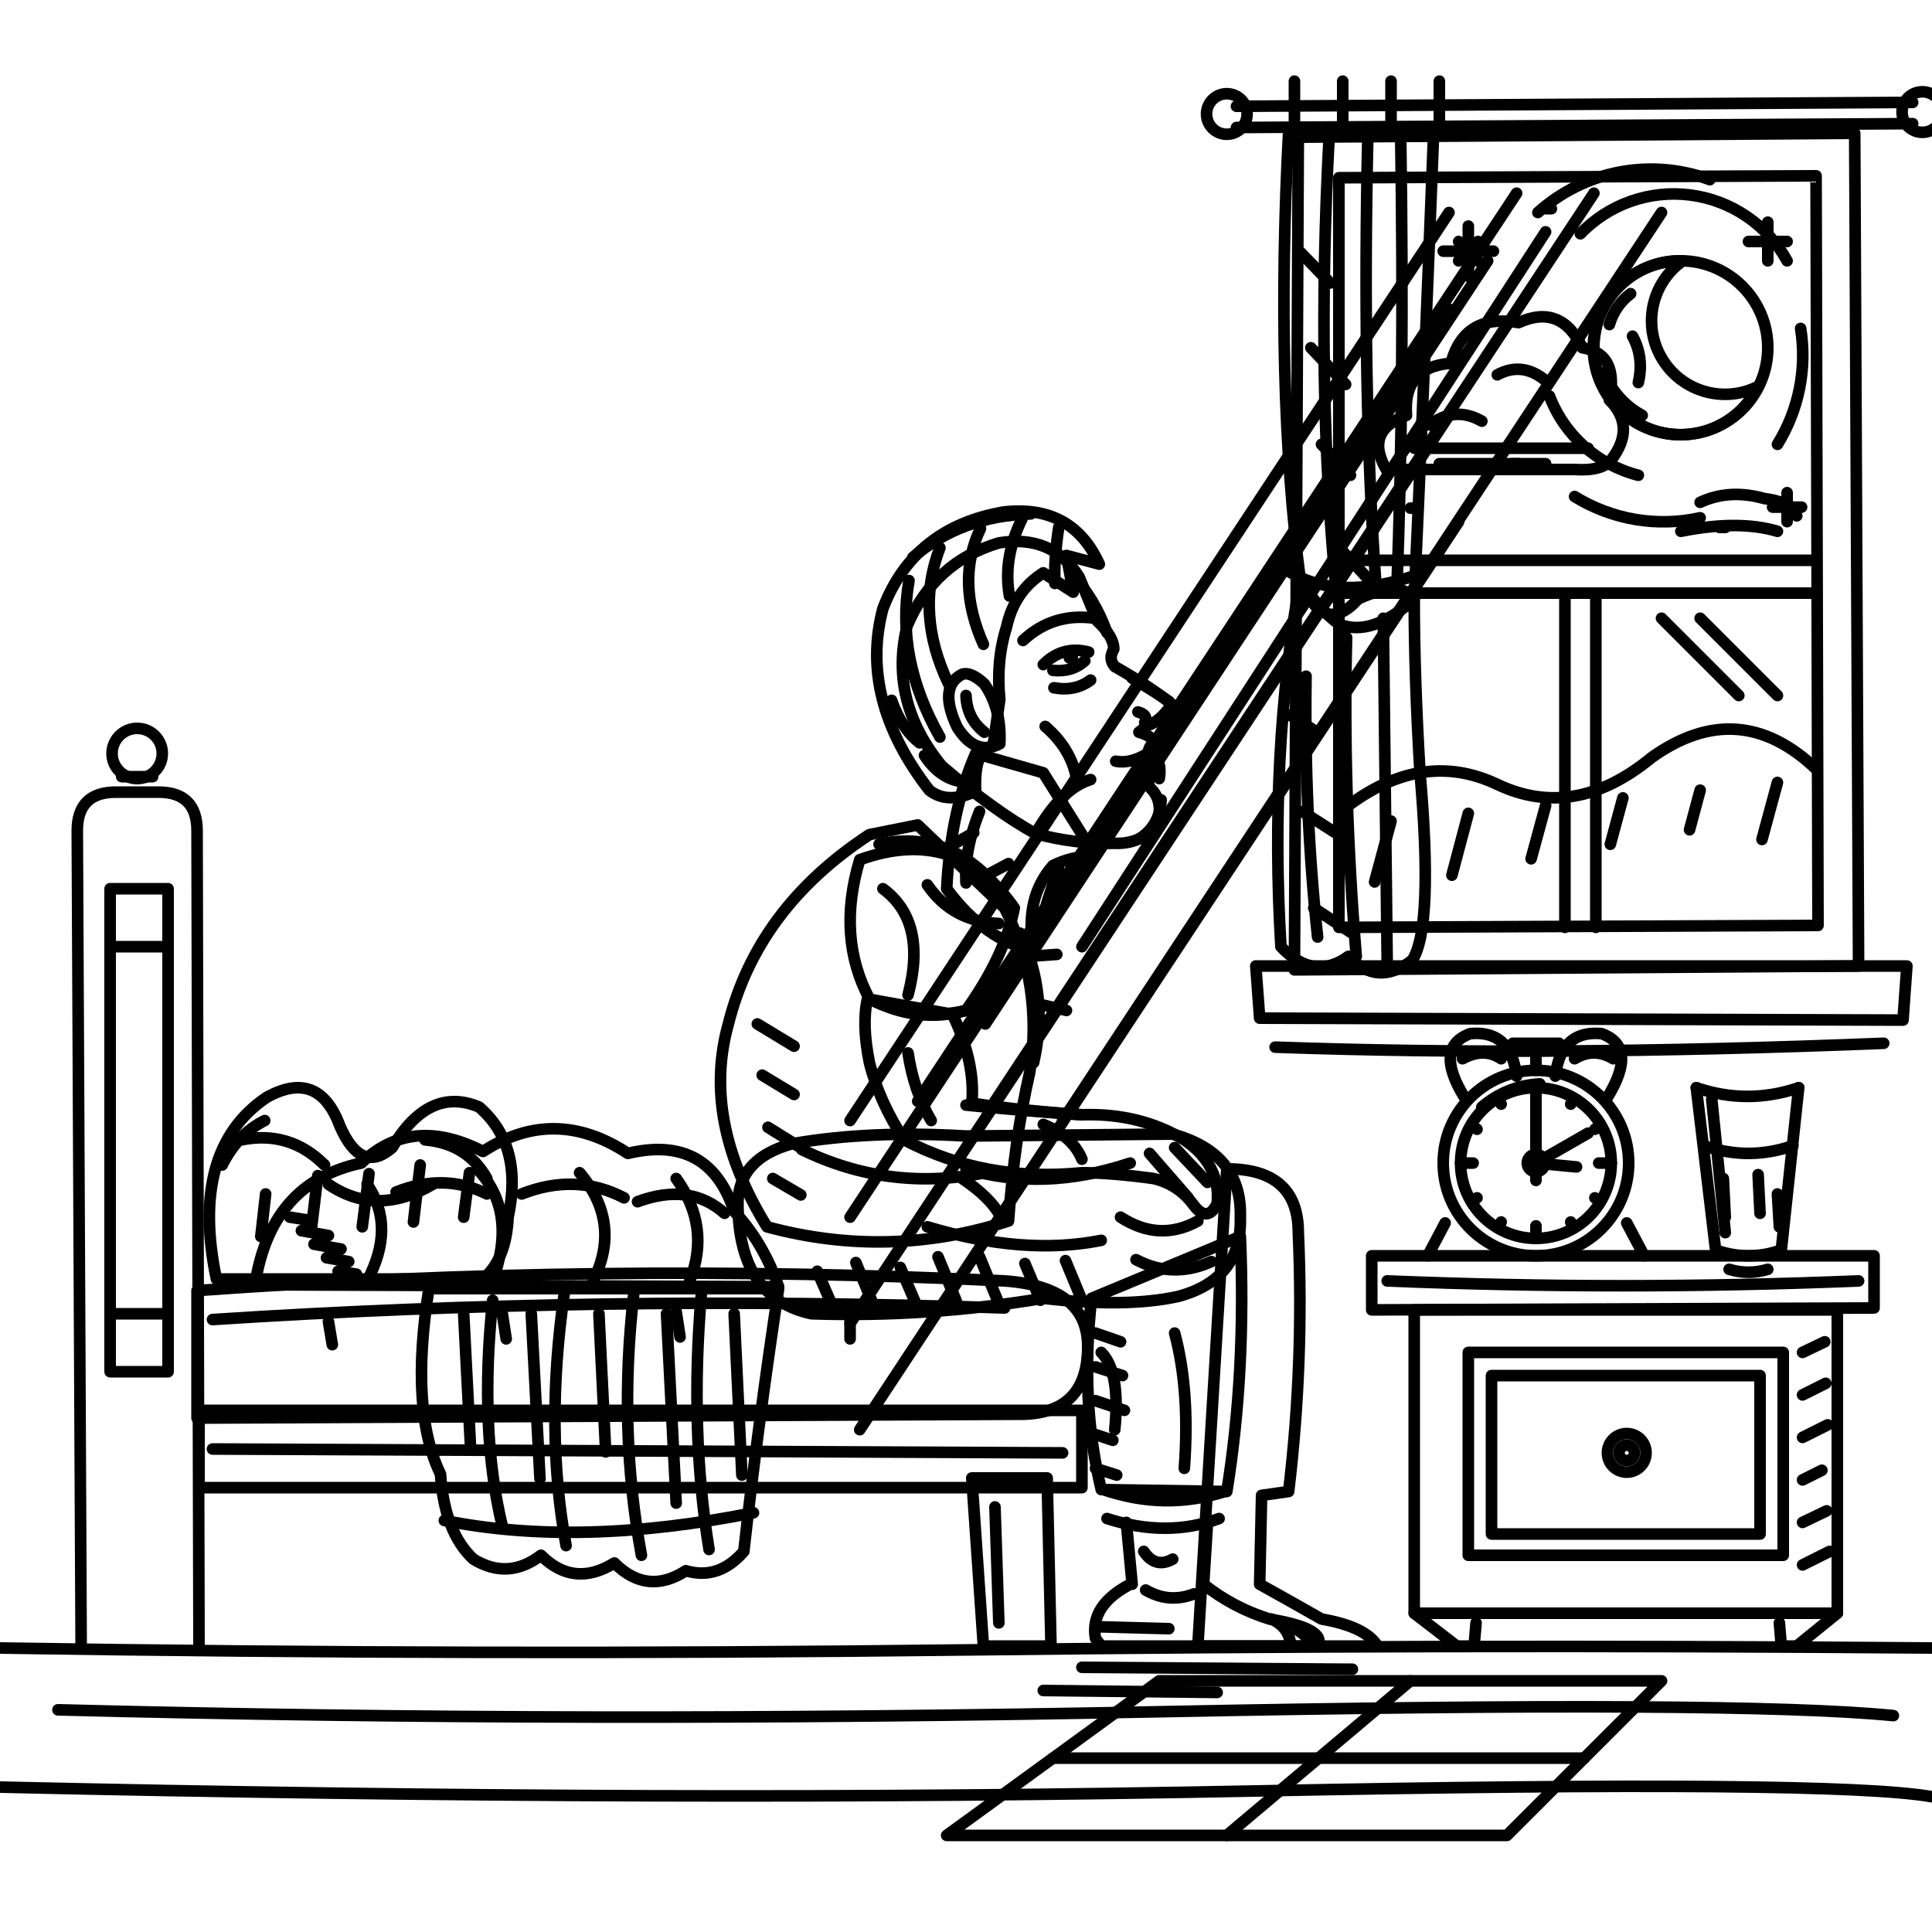
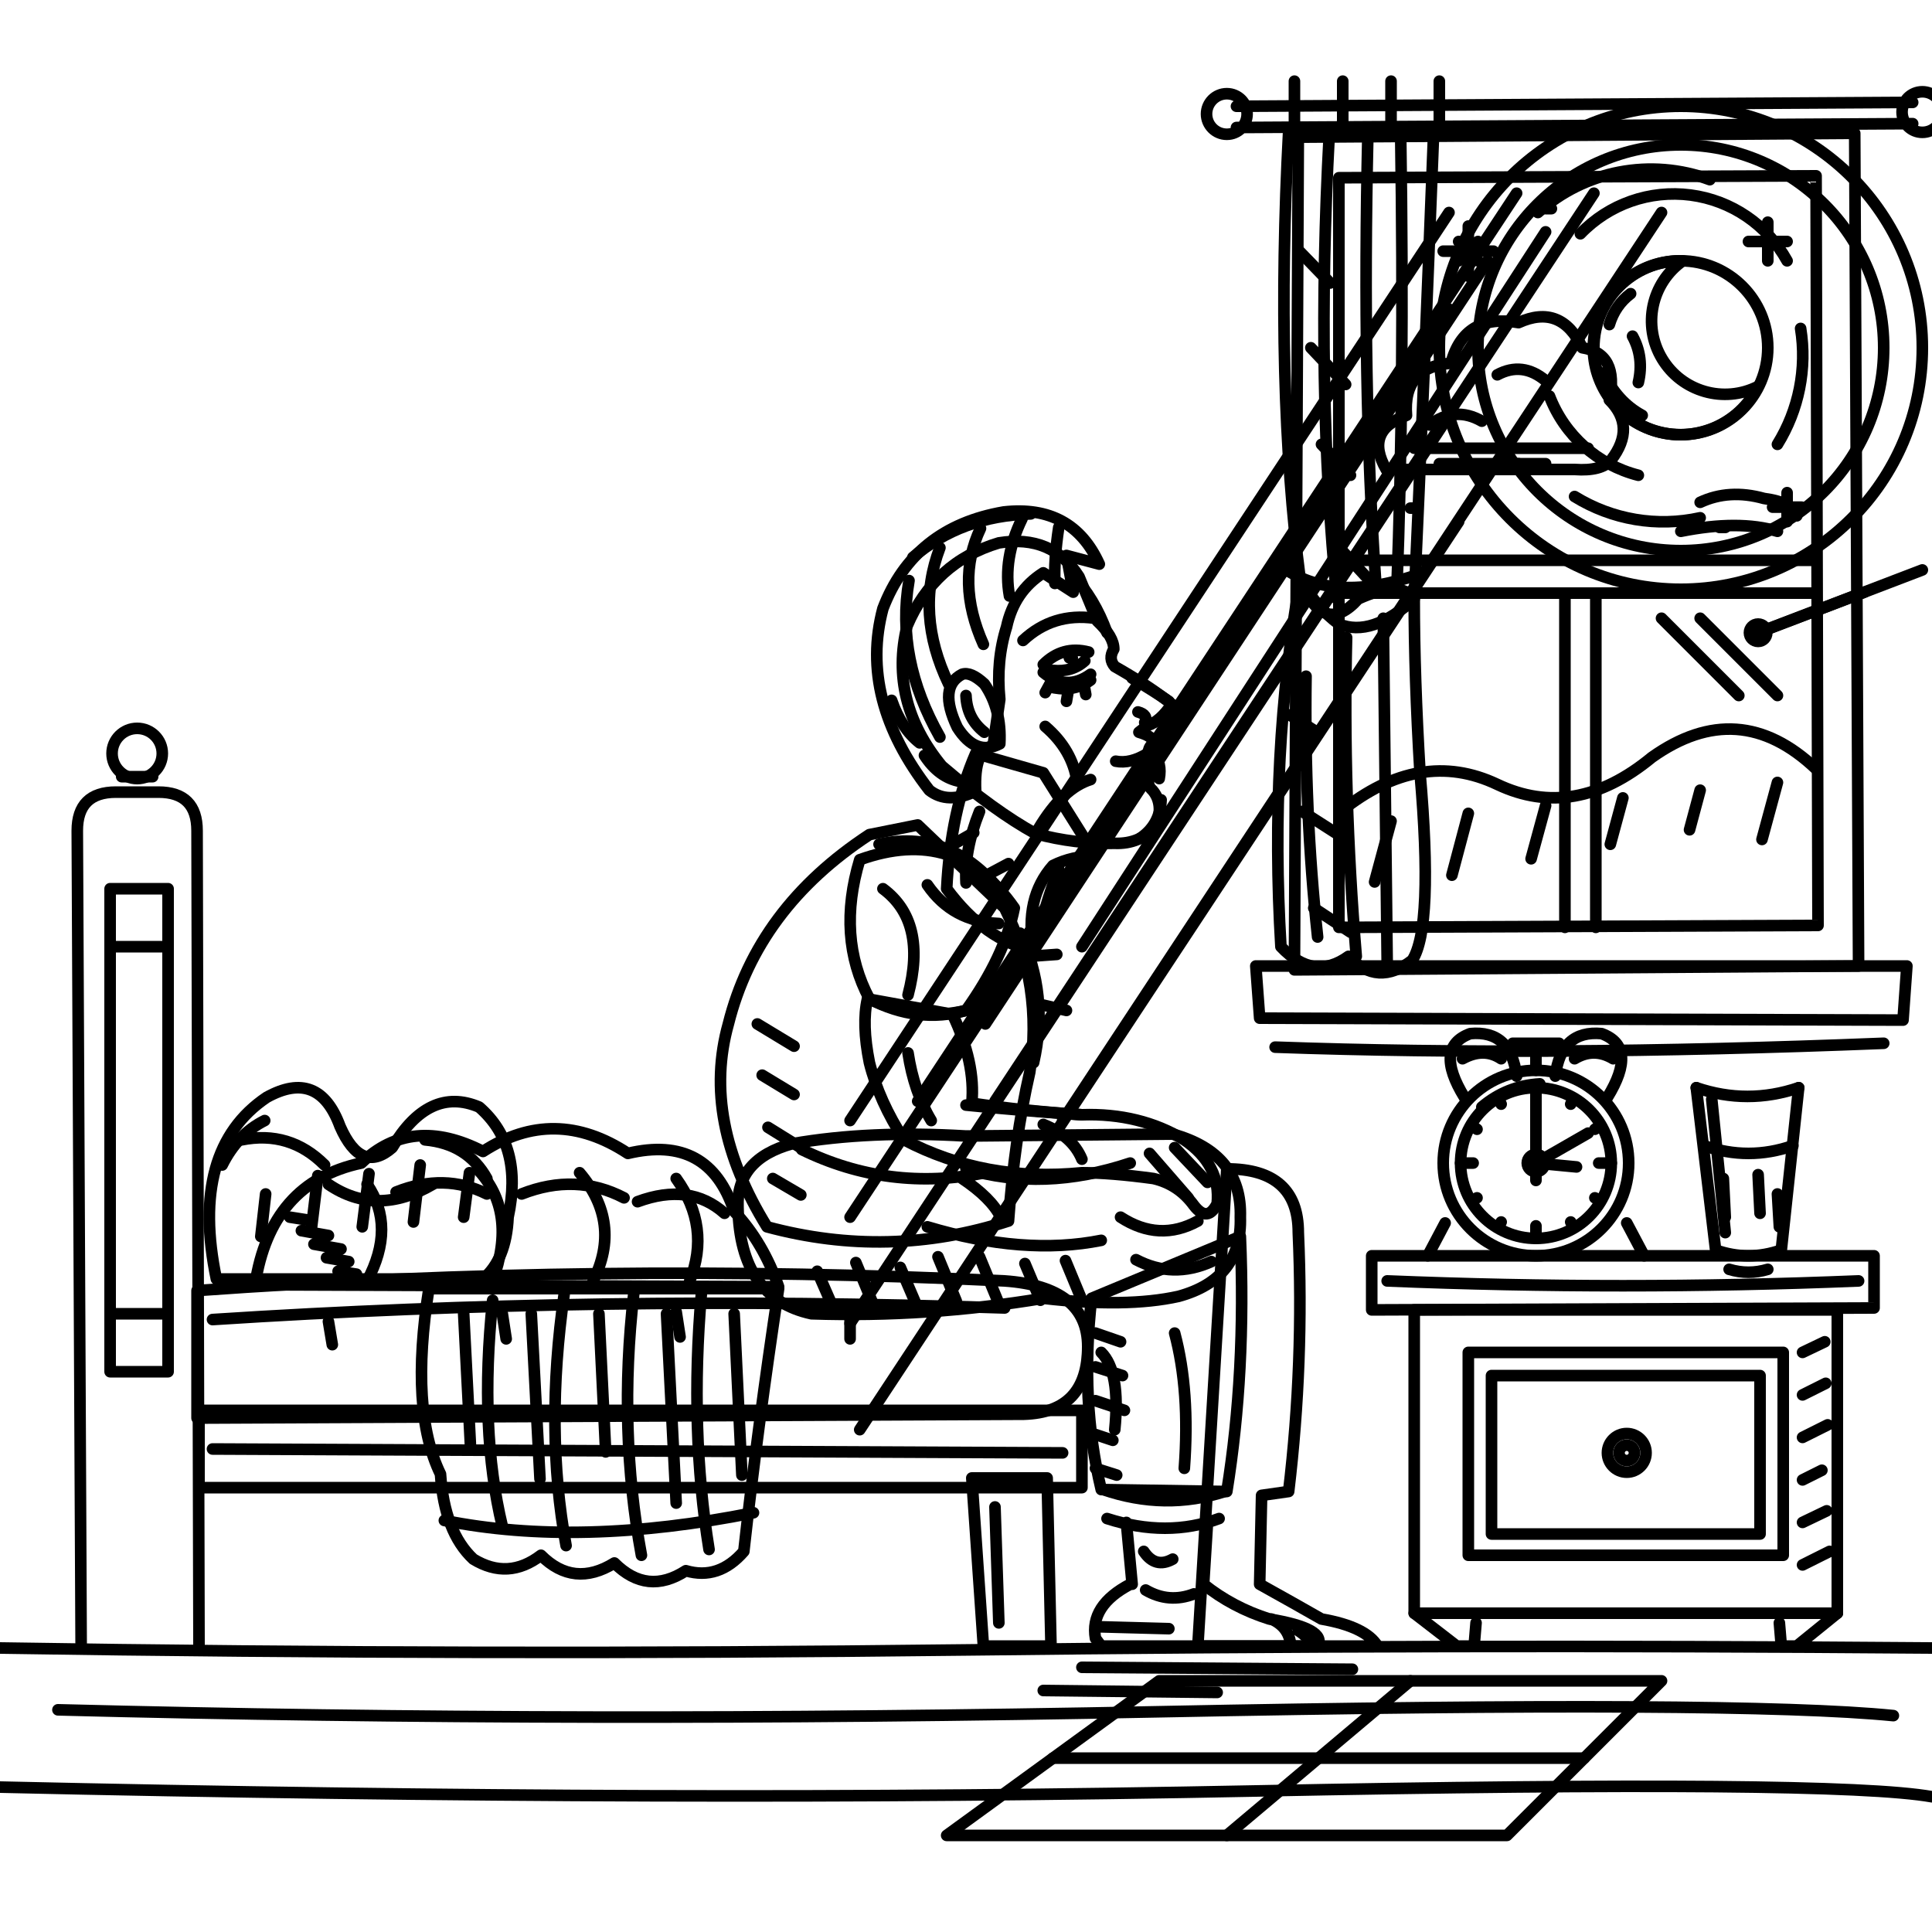
<svg xmlns="http://www.w3.org/2000/svg" viewBox="0 0 200 200" fill="none" stroke="currentColor" stroke-width="1.2" stroke-linecap="round" stroke-linejoin="round">
  <path pathLength="1" d="M0 170.6Q50 171.4 100 170.8T200 170.6" />
  <path pathLength="1" class="fine soft" d="M6 177Q60 178.4 120 177.2T196 177.6" />
  <path pathLength="1" class="fine soft" d="M0 185Q70 186.6 130 185.4T200 186M134.4 14.2L192 13.8L192.4 100L134 100.4ZM138.6 18.4L188 18.2L188.2 95.8L138.6 96ZM138.6 58L188 58M138.6 61.4L188 61.4M162 61.4L162 96M165.2 61.4L165.2 96" />
  <path pathLength="1" class="fine soft" d="M172 64L180 72M176 64L184 72" />
  <path pathLength="1" class="fine" d="M138.8 84Q147 77.4 155 81.2Q163 85 171 78.4Q180 72 188 79.6" />
  <path pathLength="1" class="fine soft" d="M144 85L142.3 91.3M152 84.2L150.3 90.6M160 83.4L158.5 88.9M168 82.6L166.7 87.4M176 81.8L174.9 85.9M184 81L182.4 86.9" />
  <g class="gx-i06n-rays">
    <g class="lv-i06n-shaft">
      <path pathLength="1" class="accent fine" d="M150 22L88 116M150 32L88 126M150 43L88 137M151 54L89 148M157 20L95 114M165 20L103 114M172 22L110 116" />
      <path pathLength="1" class="accent fine soft" d="M154 27L102 106M160 24L112 98" />
    </g>
  </g>
  <g class="lv-twinkle lv-i06n-t1">
    <path pathLength="1" class="fine" d="M152 23.4L152 28.6M149.4 26L154.6 26" />
    <path pathLength="1" class="fine soft" d="M151 25L153 27M153 25L151 27" />
  </g>
  <g class="lv-twinkle lv-i06n-t2">
    <path pathLength="1" class="fine" d="M183 23L183 27M181 25L185 25" />
  </g>
  <g class="lv-twinkle lv-i06n-t3">
    <path pathLength="1" class="fine" d="M185 51L185 54M183.5 52.5L186.5 52.5" />
  </g>
  <g class="lv-twinkle lv-i06n-t4">
    <path pathLength="1" d="M160 21.6L160.6 21.6M156.6 48L157.2 48M178 54.6L178.6 54.6M146 52.6L146.6 52.6" />
  </g>
+   <g class="lv-i06n-shoot">
+     <path class="accent" d="M182 65.5L193 61.3" />
+     <path class="accent fine soft" d="M182 65.5L199 59" />
+     <circle class="fill-accent" cx="182" cy="65.5" r="0.9" />
+   </g>
  <g class="gx-i06n-moon">
    <g class="lv-breathe lv-i06n-moon">
-       <path pathLength="1" class="accent" d="M174.2 27A9 9 0 1 0 182 40A7.6 7.6 0 0 1 174.2 27Z" />
-       <path pathLength="1" class="accent fine soft" d="M165 36A9 9 0 1 1 183 36A9 9 0 1 1 165 36" />
-       <path pathLength="1" class="accent fine" d="M166.6 33.6Q167.2 31.6 168.8 30.4M166 38.6Q167.4 41.6 170 43M169 34.8Q170.2 37 169.6 39.6" />
-       <path pathLength="1" class="accent fine soft" d="M163.6 24.2A13.4 13.4 0 0 1 185 27" />
-       <path pathLength="1" class="accent fine soft" d="M160.4 41A13.4 13.4 0 0 0 169.6 49.2" />
-       <path pathLength="1" class="accent fine soft" d="M159.2 22A17.5 17.5 0 0 1 177 18.6M186.4 34A17.5 17.5 0 0 1 184 46M176 53.6A17.5 17.5 0 0 1 163 51.4" />
+       <g class="tp-i06n-moon">
+         <path pathLength="1" class="accent" d="M174.2 27A9 9 0 1 0 182 40A7.6 7.6 0 0 1 174.2 27Z" />
+         <path pathLength="1" class="accent fine soft" d="M165 36A9 9 0 1 1 183 36A9 9 0 1 1 165 36" />
+         <path pathLength="1" class="accent fine" d="M166.6 33.6Q167.2 31.6 168.8 30.4M166 38.6Q167.4 41.6 170 43M169 34.8Q170.2 37 169.6 39.6" />
+         <path pathLength="1" class="accent fine soft" d="M163.6 24.2A13.4 13.4 0 0 1 185 27" />
+         <path pathLength="1" class="accent fine soft" d="M160.4 41A13.4 13.4 0 0 0 169.6 49.2" />
+         <path pathLength="1" class="accent fine soft" d="M159.2 22A17.5 17.5 0 0 1 177 18.6M186.4 34A17.5 17.5 0 0 1 184 46M176 53.6A17.5 17.5 0 0 1 163 51.4" />
+       </g>
+       <circle class="tp-i06n-halo accent fine soft" cx="174" cy="36" r="21" />
+       <circle class="tp-i06n-halo2 accent fine soft" cx="174" cy="36" r="25" />
    </g>
  </g>
  <g class="gx-i06n-cloud">
    <path pathLength="1" class="i06n-fill" d="M143.5 48.6Q141.2 44.6 145.6 43Q145.2 38 150.2 37.6Q151.6 32.4 157.2 33.4Q161.6 31.4 163.8 36Q167.6 36.6 166.6 41.4Q169.4 44.2 166.8 47.6Q165.8 48.8 163 48.6Z" />
    <path pathLength="1" class="fine soft" d="M148 44Q150.6 42 153.4 43.6M155 38.8Q157.6 37.4 160 39.4" />
    <path pathLength="1" class="fine soft" d="M146.4 46.4L164.4 46.4M149 48L160 48" />
  </g>
  <g class="lv-drift lv-s lv-i06n-wisp">
    <path pathLength="1" class="fine soft" d="M176 52Q179 50.6 182.6 51.6Q185.6 52 186 53.4" />
    <path pathLength="1" class="fine soft" d="M174 55Q180 53.8 184 55" />
  </g>
  <path pathLength="1" d="M128 11L198 10.6" />
  <path pathLength="1" class="fine soft" d="M128 13.2L198 12.8M124.9 11.8A2.1 2.1 0 1 1 129.1 11.8A2.1 2.1 0 1 1 124.9 11.8M196.9 11.6A2.1 2.1 0 1 1 201.1 11.6A2.1 2.1 0 1 1 196.9 11.6" />
  <path pathLength="1" class="fine" d="M134 8.4L134 13M139 8.4L139 13M144 8.4L144 13M149 8.4L149 13" />
  <g class="lv-sway lv-i06n-curt">
    <path pathLength="1" class="i06n-fill" d="M133.4 13.6Q132 40 134.6 60Q137 66 140.6 62Q145 60 146.4 62Q147.4 40 148.4 14Z" />
    <path pathLength="1" class="i06n-fill" d="M134.6 60Q131.4 78 132.6 98Q136 101.6 139.6 99Q142.6 102.2 146.2 99.4Q148.4 96 147 80Q146.4 70 146.4 62Q142 66 138.6 64.6Q136.4 63 134.6 60Z" />
    <path pathLength="1" class="fine" d="M137.6 14Q136.2 40 138.4 62M141.6 14Q141 40 142.4 60M145 14Q145.4 40 144.6 61" />
    <path pathLength="1" class="fine" d="M135.2 70Q135 84 136.4 97M139.4 66Q139 82 140.4 99M143.2 64Q143.4 82 143.6 99.6" />
    <path pathLength="1" class="fine soft" d="M134.5 26L137.7 29.3M135.7 36L139.3 39.8M136.8 46L139.8 49.2M138 56L141.6 59.9" />
    <path pathLength="1" class="fine soft" d="M133.5 74L136.5 75.9M134.8 84L138.7 86.5M136 94L139.8 96.5" />
    <path pathLength="1" class="fine" d="M132.6 58.6Q138 62.6 147 59.4" />
  </g>
  <path pathLength="1" class="i06n-fill" d="M130 100L197.4 100L197 105.6L130.4 105.4Z" />
  <path pathLength="1" class="fine soft" d="M132 108.4Q160 109.4 195 108" />
  <path pathLength="1" class="i06n-fill" d="M142 130L194 130L194 135.4L142 135.6Z" />
  <path pathLength="1" class="fine soft" d="M143.6 132.6Q168 133.6 192.4 132.6" />
  <path pathLength="1" class="i06n-fill" d="M146.4 135.6L146.4 167L150.8 170.4L152.6 170.4L152.8 168M146.4 135.6L190.2 135.6L190.2 167L186 170.4L184.4 170.4L184.2 168" />
  <path pathLength="1" class="fine soft" d="M146.4 167L190.2 167M152 140L184.6 140L184.6 161L152 161Z" />
  <path pathLength="1" class="fine soft" d="M154.4 142.4L182.2 142.4L182.2 158.8L154.4 158.8ZM166.4 150.4A2 2 0 1 1 170.4 150.4A2 2 0 1 1 166.4 150.4" />
  <path pathLength="1" class="fine" d="M167.6 150.4A0.8 0.8 0 1 1 169.2 150.4A0.8 0.8 0 1 1 167.6 150.4" />
-   <path pathLength="1" class="fine soft" d="M186.6 140L188.9 138.9M186.6 144.4L189 143.2M186.6 148.8L189.2 147.5M186.6 153.2L188.6 152.2M186.6 157.6L189.1 156.4M186.6 162L189.4 160.6M149.4 120.4A9.6 9.6 0 1 1 168.6 120.4A9.6 9.6 0 1 1 149.4 120.4" />
-   <path pathLength="1" class="fine" d="M151.2 120.4A7.8 7.8 0 1 1 166.8 120.4A7.8 7.8 0 1 1 151.2 120.4M149.6 126.6L147.8 130M168.4 126.6L170.2 130M151.6 113.6Q148.4 108.4 152.2 107Q156.4 106.6 157 111.4M166.4 113.6Q169.6 108.4 165.8 107Q161.6 106.6 161 111.4" />
-   <path pathLength="1" class="fine soft" d="M151.4 109.6Q153.6 108.4 155.4 109.6M167 109.6Q165 108.4 163 109.6" />
-   <path pathLength="1" class="fine" d="M159 110.8L159 108M156.6 108L161.4 108" />
-   <path pathLength="1" class="fine" d="M159 113.9L159 112.7M162.6 114.3L162.9 113.7M165.1 116.9L165.7 116.5M165.5 120.4L166.8 120.4M165.1 124L165.7 124.3M162.6 126.5L162.9 127.1M159 126.9L159 128.2M155.4 126.5L155.1 127.1M152.9 124L152.3 124.3M152.5 120.4L151.2 120.4M152.9 116.9L152.3 116.5M155.4 114.3L155.1 113.7M159 120.4L163.2 120.8" />
-   <path pathLength="1" class="fine" d="M159 120.4L164.4 117.3M158.1 120.4A0.9 0.9 0 1 1 159.9 120.4A0.9 0.9 0 1 1 158.1 120.4" />
-   <g class="lv-i06n-sec">
-     <path pathLength="1" class="fine" d="M159 122.2L159 113.8" />
+   <path pathLength="1" class="fine soft" d="M186.6 140L188.9 138.9M186.6 144.4L189 143.2M186.6 148.8L189.2 147.5M186.6 153.2L188.6 152.2M186.6 157.6L189.1 156.4M186.6 162L189.4 160.6" />
+   <g class="tp-i06n-alarm">
+     <path pathLength="1" class="fine soft" d="M149.4 120.4A9.6 9.6 0 1 1 168.6 120.4A9.6 9.6 0 1 1 149.4 120.4" />
+     <path pathLength="1" class="fine" d="M151.2 120.4A7.8 7.8 0 1 1 166.8 120.4A7.8 7.8 0 1 1 151.2 120.4M149.6 126.6L147.8 130M168.4 126.6L170.2 130M151.6 113.6Q148.4 108.4 152.2 107Q156.4 106.6 157 111.4M166.4 113.6Q169.6 108.4 165.8 107Q161.6 106.6 161 111.4" />
+     <path pathLength="1" class="fine soft" d="M151.4 109.6Q153.6 108.4 155.4 109.6M167 109.6Q165 108.4 163 109.6" />
+     <path pathLength="1" class="fine" d="M159 110.8L159 108M156.6 108L161.4 108" />
+     <path pathLength="1" class="fine" d="M159 113.9L159 112.7M162.6 114.3L162.9 113.7M165.1 116.9L165.7 116.5M165.5 120.4L166.8 120.4M165.1 124L165.7 124.3M162.6 126.5L162.9 127.1M159 126.9L159 128.2M155.4 126.5L155.1 127.1M152.9 124L152.3 124.3M152.5 120.4L151.2 120.4M152.9 116.9L152.3 116.5M155.4 114.3L155.1 113.7M159 120.4L163.2 120.8" />
+     <path pathLength="1" class="fine" d="M159 120.4L164.4 117.3M158.1 120.4A0.9 0.9 0 1 1 159.9 120.4A0.9 0.9 0 1 1 158.1 120.4" />
+     <g class="lv-i06n-sec">
+       <path pathLength="1" class="fine" d="M159 122.2L159 113.8" />
+     </g>
+     <path pathLength="1" class="accent fine" d="M153.4 114.6Q156 112.4 159.4 112.2" />
  </g>
-   <path pathLength="1" class="accent fine" d="M153.4 114.6Q156 112.4 159.4 112.2" />
  <path pathLength="1" class="i06n-fill" d="M175.6 112.6L177.6 129.4Q181 130.6 184.4 129.4L186.2 112.6" />
  <path pathLength="1" class="fine" d="M175.6 112.6Q180.9 114.4 186.2 112.6" />
  <path pathLength="1" class="fine soft" d="M176.4 118.6Q181 120.2 185.6 118.6" />
  <path pathLength="1" class="fine soft" d="M178.4 122L178.6 126M182 121.6L182.2 125.6M184 123.6L184.2 127" />
  <path pathLength="1" class="accent fine" d="M177.2 113.8L178.6 127.6" />
  <path pathLength="1" class="fine soft" d="M179 131.4Q181 132 183 131.4" />
  <path pathLength="1" class="i06n-fill" d="M8.4 170.4L8 86Q8 82 12 82L16.4 82Q20.4 82 20.4 86L20.6 170.4" />
  <path pathLength="1" d="M11.6 78A2.6 2.6 0 1 1 16.8 78A2.6 2.6 0 1 1 11.6 78" />
  <path pathLength="1" class="fine" d="M12.6 80.4L15.8 80.4" />
  <path pathLength="1" class="fine" d="M11.4 92L17.4 92L17.4 142L11.4 142Z" />
  <path pathLength="1" class="fine soft" d="M11.4 98L17.4 98M11.4 136L17.4 136" />
  <path pathLength="1" class="i06n-fill" d="M100.6 153L108.4 153L108.8 170.4L101.8 170.4Z" />
  <path pathLength="1" class="fine soft" d="M103 156L103.4 168" />
  <path pathLength="1" class="i06n-fill" d="M20.6 146L112 146L112 154L20.6 154Z" />
  <path pathLength="1" class="fine soft" d="M22 150L110 150.4" />
  <path pathLength="1" class="i06n-fill" d="M20.4 133.6Q62 130.6 104 132.6Q112.6 133.2 112.6 139.4Q112.6 146.2 106 146.4L20.4 146.8Z" />
  <path pathLength="1" class="fine soft" d="M22 136.6Q62 134 104 135.4" />
  <path pathLength="1" class="fine soft" d="M34 136.8L34.4 139.2M52 136L52.4 138.6M70 135.8L70.4 138.4M88 135.8L88 138.6" />
  <path pathLength="1" class="i06n-fill" d="M22.4 132.4Q19.6 119 27.6 113.6Q33 110.6 35.2 116.6Q37.4 121.6 40.6 118.8Q44.4 112.4 49.6 114.6Q54.2 118.6 52.6 126Q52.4 130.4 50 132.4Z" />
  <path pathLength="1" class="fine soft" d="M25 118Q30 117 33.6 120.6M34 122.6Q39 126 44.8 122.6M44 118Q48.4 118.4 50.4 122" />
  <path pathLength="1" class="fine soft" d="M27 128L27.5 123.6M32.2 127.5L32.9 121.7M37.5 127L38.2 121.5M42.8 126.5L43.5 120.6M48 126L48.6 121.4" />
  <path pathLength="1" class="fine" d="M23 120.6Q24.6 117.4 27.4 116" />
  <path pathLength="1" class="i06n-fill" d="M26.4 133Q28 122.4 37.4 120.4Q42.6 115.4 50 119.2Q57.4 114.4 65 119.4Q73.4 117.4 76 125.4Q79 128.6 80.6 133.2Z" />
  <path pathLength="1" class="fine" d="M38 122.6Q41 127 38 132.6M49.4 121Q53.6 125.4 51 132.6M60 121.4Q64.4 126.6 61.4 132.6M70 122Q73.6 127 71.4 132.6" />
  <path pathLength="1" class="fine soft" d="M30 126L31.9 126.3M31.2 127.4L34 127.9M32.5 128.8L35.3 129.3M33.8 130.2L36.1 130.6M35 131.6L36.9 131.9" />
  <path pathLength="1" class="fine soft" d="M41 123.4Q46 121.4 50.4 123.6M54 123.6Q59.6 121.4 64.6 124M66 124.4Q71.4 122.4 75 125.6" />
  <path pathLength="1" class="i06n-fill" d="M44.4 133.4Q42.4 146 45.6 152.6Q46 158.6 49 161.4Q52.6 163.6 56 161Q59.4 164.4 63.6 161.8Q67 165.2 71 162.6Q74.4 163.6 77 160.6Q78.4 148 80.6 133.4Z" />
  <path pathLength="1" class="fine" d="M51 134.6Q49.6 148 52 158M58.4 134Q56.4 148 58.6 160M65.6 134Q64 148 66.4 161M72.6 134Q71.4 148 73.4 160.4" />
  <path pathLength="1" class="fine soft" d="M48 136L48.7 149.6M55 136L55.9 153.1M62 136L62.7 150.3M69 136L70 155.6M76 136L76.8 152.7" />
  <path pathLength="1" class="fine soft" d="M46 157.4Q60 160.2 78 156.6" />
  <path pathLength="1" class="i06n-fill" d="M127 121Q134.4 121 134.4 127.6Q135 141 133.4 154.4L130.6 154.8L130.4 164Q134 166 136.8 167.6Q141.4 168.4 142.6 170.4L124 170.4Z" />
  <path pathLength="1" class="i06n-fill" d="M76.4 125Q76.6 134.4 84 136Q96 136.4 108 134.4Q116.6 135.4 122 134.2Q128.6 132.4 128.4 126Q128.6 119.4 121.4 117.4L100 117.6Q90 117 82 118.4Q76.2 120 76.4 125Z" />
  <path pathLength="1" class="i06n-fill" d="M113 134.4Q111.8 145 114 154.2L127 154.4Q129 142 128.4 128Z" />
  <path pathLength="1" class="fine" d="M114.2 154.2Q120.6 156.4 126.8 154.4" />
  <path pathLength="1" class="fine soft" d="M114.6 157.2Q120.8 159.2 126.2 157.2M116.6 157.6L117.2 164M125 157.6L124.6 164M117 164Q112.8 166.2 113.4 169.6L114 170.4L136.4 170.4Q137.4 168.6 131.4 167.6Q127.6 166.4 124.6 164" />
  <path pathLength="1" class="fine" d="M134.4 168.8Q135.6 169.6 135.6 170.2M131.6 167.6Q133.4 168.4 133.6 170.2" />
  <path pathLength="1" class="fine soft" d="M118.4 160.6Q119.6 162.4 121.4 161.4" />
  <path pathLength="1" class="fine soft" d="M118.6 164.6Q121 166 123.6 165" />
  <path pathLength="1" class="fine soft" d="M113.6 168.4L121 168.6" />
  <path pathLength="1" class="fine" d="M116 126Q120 128.6 124 126.4M117.6 130.4Q121.4 132.4 125.4 130.6" />
  <path pathLength="1" class="fine soft" d="M114 140Q116 142 115.4 148M121.6 138Q123.2 144 122.6 152" />
  <path pathLength="1" class="fine soft" d="M100 121Q108 123.4 117 120.4M96 127Q106 130 114 128.4" />
  <path pathLength="1" class="fine soft" d="M86 134.8L84.6 131.6M90.3 134.8L88.6 130.7M94.7 134.7L93.2 131.2M99 134.7L97.1 130.1M103.3 134.7L101.4 130.1M107.7 134.6L106.1 130.8M112 134.6L110.3 130.5" />
  <path pathLength="1" class="fine soft" d="M113.4 138L116 138.9M113.4 141.5L116.2 142.4M113.4 145L116.4 146M113.4 148.5L115.2 149.1M113.4 152L115.6 152.7" />
  <path pathLength="1" class="fine soft" d="M112 172.6L140 172.8M108 175L126 175.2" />
  <g class="lv-i06n-breath">
    <g class="lv-i06n-lift">
      <path pathLength="1" class="i06n-fill" d="M101 78Q98.4 84 98 92Q102 97.4 107 98.4Q106 93 109 89.6Q111 88.6 113.4 88.6L108 80Z" />
      <path pathLength="1" class="fine soft" d="M101.4 84Q99.8 88 100 91.4M109.6 90Q108 94 107.4 97.6" />
      <path pathLength="1" class="i06n-fill" d="M97.5 79.3Q92 72.6 93.9 64.8Q96.7 58.2 103.4 56.2Q108.9 55.3 111.7 59.7L113.6 64.3Q115.3 65.9 115.3 67.2Q114.7 68.2 115.4 69Q119.1 71.1 121.3 72.9Q120.1 74.7 118.8 75.1L117.9 75.8Q119.6 76.3 119.3 77Q118.4 77.9 119.6 78.6Q120.3 79 119.5 79.9Q118.4 81 119.3 81.8Q120.5 83.2 119.7 85.5Q118 87.4 115.4 87.3Q111.3 87.4 107.2 86.3Q103 84 97.5 79.3Z" />
      <path pathLength="1" class="i06n-fill" d="M96.2 81.8Q88.9 72.4 91.4 63Q94.6 54.6 103.9 53Q111 52.2 113.8 58.4L110.4 57.5L111.1 61.3L108 59.3Q105 61.2 104.2 64.9Q103.1 68.4 103.5 72.4L102.8 77.2Q100.8 77.6 101 81.9Q98.1 83.3 96.2 81.8Z" />
      <path pathLength="1" class="fine" d="M94.1 60.1Q92.7 68.2 97.3 76.3M97.3 56.7Q94.7 63.5 98.2 70.8M101.5 54.7Q98.9 60.2 101.8 66.7M105.8 53.7Q103.8 57.8 104.5 61.7M109.6 54.6Q109.1 57.9 109.2 60.4" />
      <path pathLength="1" class="fine soft" d="M95.7 78.2Q97.2 80.5 99.4 80.9M92.3 72.5Q93.3 75.4 95.2 76.9" />
      <path pathLength="1" class="fine" d="M99.6 69.8Q97.1 71.1 99.1 75.3Q101 78.3 103.5 77Q103.7 73.4 101.9 70.8Q100.5 69.5 99.6 69.8M100 72Q100.1 74.4 101.9 75.8M105.9 66.3Q109 63.4 113.3 64" />
-       <path pathLength="1" class="fine" d="M108 68.8Q110 66.8 112.7 67.5M109 69.4Q111 69.6 112.3 68.4M109.1 71.2Q111.3 71.6 112.9 70.4M110.7 68.1L111 68.1" />
+       <g class="lv-i06n-eyeo">
+         <path pathLength="1" class="fine" d="M108 68.8Q110 66.8 112.7 67.5M109 69.4Q111 69.6 112.3 68.4M109.1 71.2Q111.3 71.6 112.9 70.4M110.7 68.1L111 68.1" />
+       </g>
+       <g class="lv-i06n-eyec">
+         <path class="fine" d="M108 69.6Q110.4 71.6 112.9 69.8M108.8 70.6L108.2 71.7M110.6 71.4L110.4 72.6M112.2 70.8L112.4 71.9" />
+       </g>
      <path pathLength="1" class="fine" d="M117.8 73.7Q118.9 74 118.5 74.8M118.8 78Q117 79.1 115.5 78.8M108.2 75.2Q111 77.6 111.5 80.9M107.5 85.8Q110 81.6 112.9 80.7" />
      <g class="gx-i06n-touch">
        <path pathLength="1" class="accent" d="M111 59.5Q113.3 61.9 114.6 65.5M117.2 70.2Q119.7 71.7 121 72.6M119.4 78Q120.3 79 120 80.6M120.2 82.8Q120.1 85.4 118 86.8" />
        <path pathLength="1" class="accent fine" d="M94.5 57.7Q99.5 53.4 106.7 53.2" />
        <path pathLength="1" class="accent" d="M91 87.4Q99 85.6 104.6 93.6M105.6 96.6Q108.6 103 107 110" />
        <path pathLength="1" class="accent fine soft" d="M98 87.8L100.8 86.2M101.4 91L104.4 89.4M106.6 99L109.4 98.8M107.8 104L110.4 104.6" />
      </g>
    </g>
    <path pathLength="1" class="i06n-fill" d="M79.4 127Q72.6 116 75.4 106Q78.4 94 90 86.4L95 85.4L104 94Q108 102 106.6 111Q105 118 104.4 126.4Q92 130.4 79.4 127Z" />
    <path pathLength="1" class="fine" d="M96 91.6Q98.6 95.4 103.4 95.6" />
    <path pathLength="1" class="fine" d="M83 119Q92 123.4 102 121.4M99.6 122Q102.6 124 103.6 126" />
    <path pathLength="1" class="fine soft" d="M78.4 106L82.2 108.3M78.9 111.3L82.2 113.3M79.5 116.7L83.2 119M80 122L82.9 123.7" />
    <path pathLength="1" class="i06n-fill" d="M89 89Q99 85.4 105 94Q104 99 100 104.6Q95 106 90 103.4Q86.6 97 89 89Z" />
    <path pathLength="1" class="fine soft" d="M91.4 92Q96 95.4 94 103" />
    <path pathLength="1" class="fine" d="M90 103.4Q95 105.8 100 104.6" />
    <path pathLength="1" class="i06n-fill" d="M98.6 105Q101 110 100.6 114.2Q106 115 112 115.4Q118 115.2 122.6 118Q126.4 120.6 126 124.6Q125 126.6 123.6 124.8Q122 122.6 119.4 122Q115 121.4 112 121.4Q102 122.4 93.6 118Q91 114 90 110Q89.2 106 89.8 103.4Z" />
    <path pathLength="1" class="fine" d="M119 119.4L123 124M121.6 118.8L125 122.4M108 116.4Q111 117.6 112 120" />
    <path pathLength="1" class="fine soft" d="M94 109Q94.6 113 96.4 116" />
    <path pathLength="1" class="accent fine" d="M100 114.4Q106 115 112 115.4" />
  </g>
  <g class="gx-i06n-patch">
    <path pathLength="1" class="accent fine soft" d="M120 174L172 174L156 190L98 190Z" />
    <path pathLength="1" class="accent fine soft" d="M146 174L127 190" />
    <path pathLength="1" class="accent fine soft" d="M109 182L164 182" />
  </g>
</svg>
